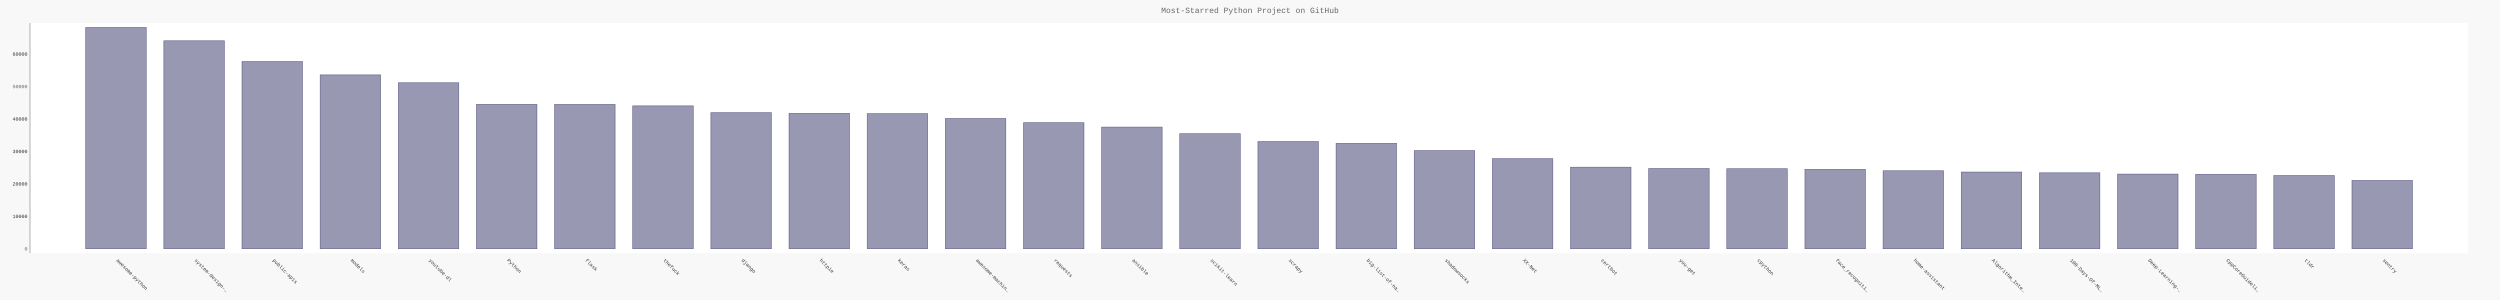
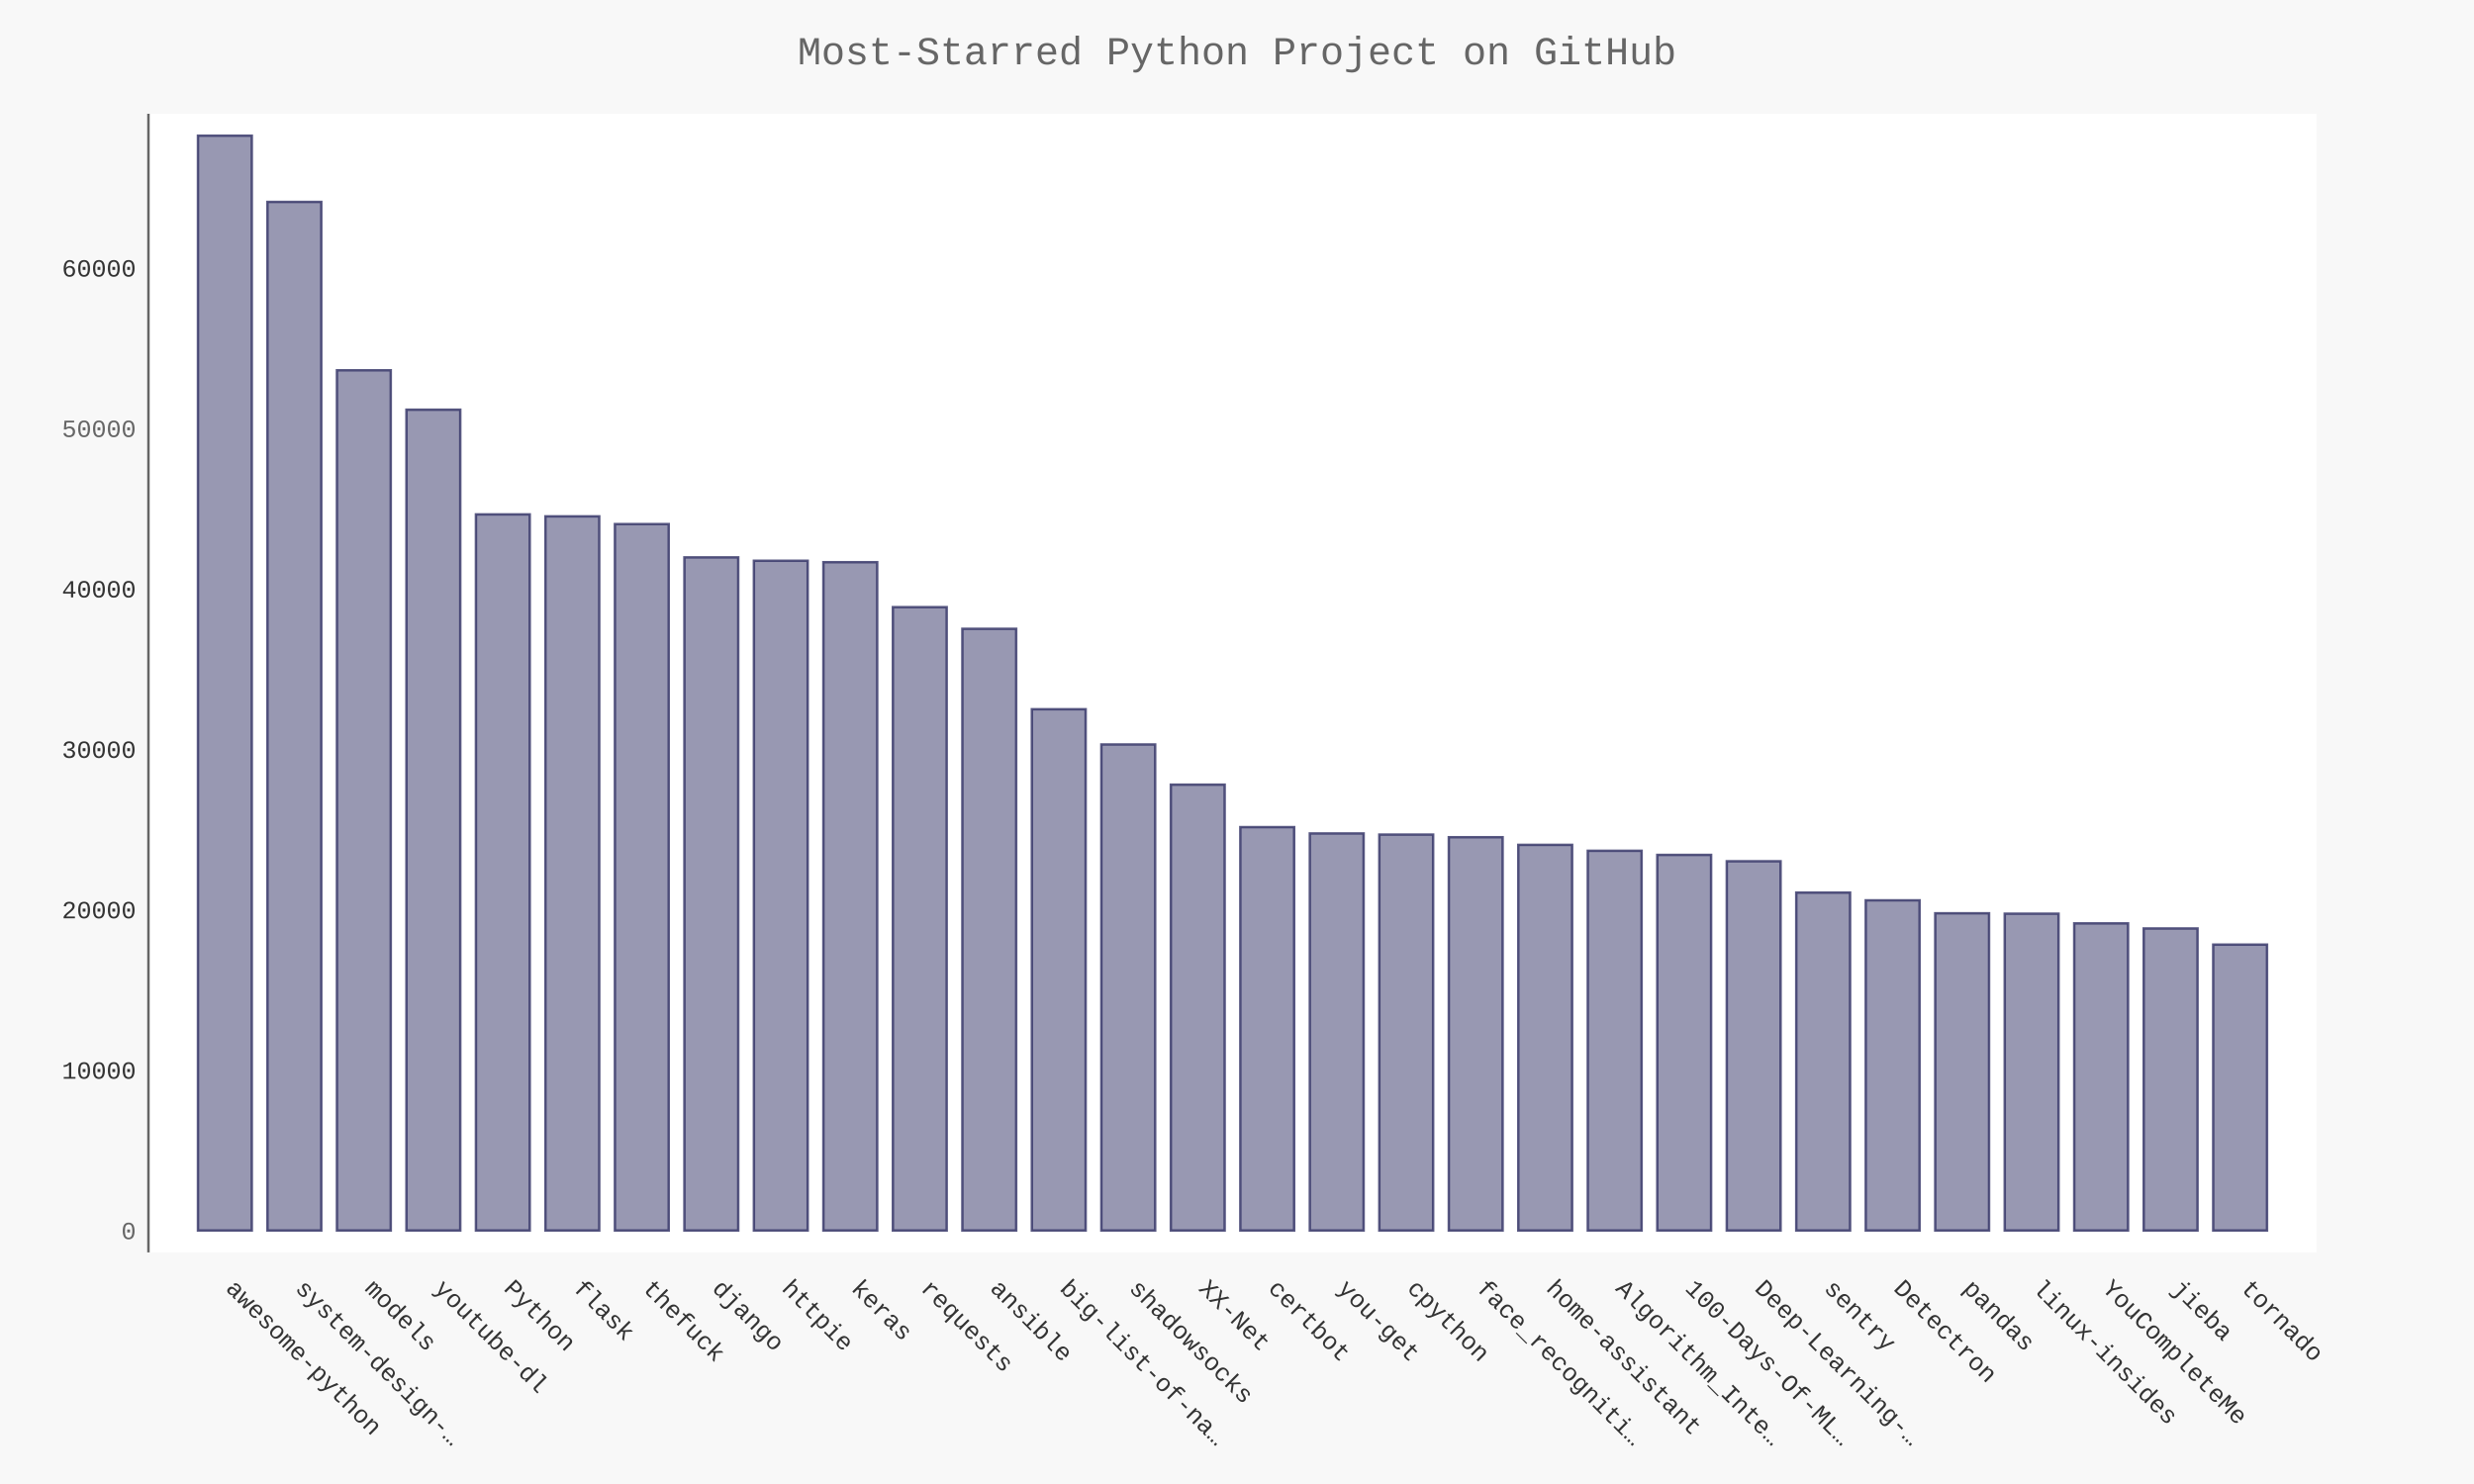
- <svg xmlns="http://www.w3.org/2000/svg" id="chart-c1a6c9a0-9662-49f1-9b62-1f0cfee34766" class="pygal-chart" viewBox="0 0 5000 600">
+ <svg xmlns="http://www.w3.org/2000/svg" xmlns:xlink="http://www.w3.org/1999/xlink" id="chart-c7cacfef-14ba-4f40-8d3f-0264dfe2c8af" class="pygal-chart" viewBox="0 0 1000 600">
  <defs>
-     <style type="text/css">#chart-c1a6c9a0-9662-49f1-9b62-1f0cfee34766{-webkit-user-select:none;-webkit-font-smoothing:antialiased;font-family:Consolas,"Liberation Mono",Menlo,Courier,monospace}#chart-c1a6c9a0-9662-49f1-9b62-1f0cfee34766 .title{font-family:Consolas,"Liberation Mono",Menlo,Courier,monospace;font-size:16px}#chart-c1a6c9a0-9662-49f1-9b62-1f0cfee34766 .legends .legend text{font-family:Consolas,"Liberation Mono",Menlo,Courier,monospace;font-size:14px}#chart-c1a6c9a0-9662-49f1-9b62-1f0cfee34766 .axis text{font-family:Consolas,"Liberation Mono",Menlo,Courier,monospace;font-size:10px}#chart-c1a6c9a0-9662-49f1-9b62-1f0cfee34766 .axis text.major{font-family:Consolas,"Liberation Mono",Menlo,Courier,monospace;font-size:10px}#chart-c1a6c9a0-9662-49f1-9b62-1f0cfee34766 .text-overlay text.value{font-family:Consolas,"Liberation Mono",Menlo,Courier,monospace;font-size:16px}#chart-c1a6c9a0-9662-49f1-9b62-1f0cfee34766 .text-overlay text.label{font-family:Consolas,"Liberation Mono",Menlo,Courier,monospace;font-size:10px}#chart-c1a6c9a0-9662-49f1-9b62-1f0cfee34766 .tooltip{font-family:Consolas,"Liberation Mono",Menlo,Courier,monospace;font-size:14px}#chart-c1a6c9a0-9662-49f1-9b62-1f0cfee34766 text.no_data{font-family:Consolas,"Liberation Mono",Menlo,Courier,monospace;font-size:64px}
- #chart-c1a6c9a0-9662-49f1-9b62-1f0cfee34766{background-color:#f8f8f8}#chart-c1a6c9a0-9662-49f1-9b62-1f0cfee34766 path,#chart-c1a6c9a0-9662-49f1-9b62-1f0cfee34766 line,#chart-c1a6c9a0-9662-49f1-9b62-1f0cfee34766 rect,#chart-c1a6c9a0-9662-49f1-9b62-1f0cfee34766 circle{-webkit-transition:250ms ease-in;-moz-transition:250ms ease-in;transition:250ms ease-in}#chart-c1a6c9a0-9662-49f1-9b62-1f0cfee34766 .graph &gt; .background{fill:#f8f8f8}#chart-c1a6c9a0-9662-49f1-9b62-1f0cfee34766 .plot &gt; .background{fill:#ffffff}#chart-c1a6c9a0-9662-49f1-9b62-1f0cfee34766 .graph{fill:#333}#chart-c1a6c9a0-9662-49f1-9b62-1f0cfee34766 text.no_data{fill:#666}#chart-c1a6c9a0-9662-49f1-9b62-1f0cfee34766 .title{fill:#666}#chart-c1a6c9a0-9662-49f1-9b62-1f0cfee34766 .legends .legend text{fill:#333}#chart-c1a6c9a0-9662-49f1-9b62-1f0cfee34766 .legends .legend:hover text{fill:#666}#chart-c1a6c9a0-9662-49f1-9b62-1f0cfee34766 .axis .line{stroke:#666}#chart-c1a6c9a0-9662-49f1-9b62-1f0cfee34766 .axis .guide.line{stroke:rgba(0,0,0,0.5)}#chart-c1a6c9a0-9662-49f1-9b62-1f0cfee34766 .axis .major.line{stroke:#333}#chart-c1a6c9a0-9662-49f1-9b62-1f0cfee34766 .axis text.major{fill:#666}#chart-c1a6c9a0-9662-49f1-9b62-1f0cfee34766 .axis.y .guides:hover .guide.line,#chart-c1a6c9a0-9662-49f1-9b62-1f0cfee34766 .line-graph .axis.x .guides:hover .guide.line,#chart-c1a6c9a0-9662-49f1-9b62-1f0cfee34766 .stackedline-graph .axis.x .guides:hover .guide.line,#chart-c1a6c9a0-9662-49f1-9b62-1f0cfee34766 .xy-graph .axis.x .guides:hover .guide.line{stroke:#666}#chart-c1a6c9a0-9662-49f1-9b62-1f0cfee34766 .axis .guides:hover text{fill:#666}#chart-c1a6c9a0-9662-49f1-9b62-1f0cfee34766 .reactive{fill-opacity:.5;stroke-opacity:.8}#chart-c1a6c9a0-9662-49f1-9b62-1f0cfee34766 .ci{stroke:#333}#chart-c1a6c9a0-9662-49f1-9b62-1f0cfee34766 .reactive.active,#chart-c1a6c9a0-9662-49f1-9b62-1f0cfee34766 .active .reactive{fill-opacity:.9;stroke-opacity:.9;stroke-width:4}#chart-c1a6c9a0-9662-49f1-9b62-1f0cfee34766 .ci .reactive.active{stroke-width:1.5}#chart-c1a6c9a0-9662-49f1-9b62-1f0cfee34766 .series text{fill:#666}#chart-c1a6c9a0-9662-49f1-9b62-1f0cfee34766 .tooltip rect{fill:#ffffff;stroke:#666;-webkit-transition:opacity 250ms ease-in;-moz-transition:opacity 250ms ease-in;transition:opacity 250ms ease-in}#chart-c1a6c9a0-9662-49f1-9b62-1f0cfee34766 .tooltip .label{fill:#333}#chart-c1a6c9a0-9662-49f1-9b62-1f0cfee34766 .tooltip .label{fill:#333}#chart-c1a6c9a0-9662-49f1-9b62-1f0cfee34766 .tooltip .legend{font-size:.8em;fill:rgba(0,0,0,0.5)}#chart-c1a6c9a0-9662-49f1-9b62-1f0cfee34766 .tooltip .x_label{font-size:.6em;fill:#666}#chart-c1a6c9a0-9662-49f1-9b62-1f0cfee34766 .tooltip .xlink{font-size:.5em;text-decoration:underline}#chart-c1a6c9a0-9662-49f1-9b62-1f0cfee34766 .tooltip .value{font-size:1.5em}#chart-c1a6c9a0-9662-49f1-9b62-1f0cfee34766 .bound{font-size:.5em}#chart-c1a6c9a0-9662-49f1-9b62-1f0cfee34766 .max-value{font-size:.75em;fill:rgba(0,0,0,0.5)}#chart-c1a6c9a0-9662-49f1-9b62-1f0cfee34766 .map-element{fill:#ffffff;stroke:rgba(0,0,0,0.5) !important}#chart-c1a6c9a0-9662-49f1-9b62-1f0cfee34766 .map-element .reactive{fill-opacity:inherit;stroke-opacity:inherit}#chart-c1a6c9a0-9662-49f1-9b62-1f0cfee34766 .color-0,#chart-c1a6c9a0-9662-49f1-9b62-1f0cfee34766 .color-0 a:visited{stroke:#333366;fill:#333366}#chart-c1a6c9a0-9662-49f1-9b62-1f0cfee34766 .text-overlay .color-0 text{fill:black}
- #chart-c1a6c9a0-9662-49f1-9b62-1f0cfee34766 text.no_data{text-anchor:middle}#chart-c1a6c9a0-9662-49f1-9b62-1f0cfee34766 .guide.line{fill:none}#chart-c1a6c9a0-9662-49f1-9b62-1f0cfee34766 .centered{text-anchor:middle}#chart-c1a6c9a0-9662-49f1-9b62-1f0cfee34766 .title{text-anchor:middle}#chart-c1a6c9a0-9662-49f1-9b62-1f0cfee34766 .legends .legend text{fill-opacity:1}#chart-c1a6c9a0-9662-49f1-9b62-1f0cfee34766 .axis.x text{text-anchor:middle}#chart-c1a6c9a0-9662-49f1-9b62-1f0cfee34766 .axis.x:not(.web) text[transform]{text-anchor:start}#chart-c1a6c9a0-9662-49f1-9b62-1f0cfee34766 .axis.x:not(.web) text[transform].backwards{text-anchor:end}#chart-c1a6c9a0-9662-49f1-9b62-1f0cfee34766 .axis.y text{text-anchor:end}#chart-c1a6c9a0-9662-49f1-9b62-1f0cfee34766 .axis.y text[transform].backwards{text-anchor:start}#chart-c1a6c9a0-9662-49f1-9b62-1f0cfee34766 .axis.y2 text{text-anchor:start}#chart-c1a6c9a0-9662-49f1-9b62-1f0cfee34766 .axis.y2 text[transform].backwards{text-anchor:end}#chart-c1a6c9a0-9662-49f1-9b62-1f0cfee34766 .axis .guide.line{stroke-dasharray:4,4}#chart-c1a6c9a0-9662-49f1-9b62-1f0cfee34766 .axis .major.guide.line{stroke-dasharray:6,6}#chart-c1a6c9a0-9662-49f1-9b62-1f0cfee34766 .horizontal .axis.y .guide.line,#chart-c1a6c9a0-9662-49f1-9b62-1f0cfee34766 .horizontal .axis.y2 .guide.line,#chart-c1a6c9a0-9662-49f1-9b62-1f0cfee34766 .vertical .axis.x .guide.line{opacity:0}#chart-c1a6c9a0-9662-49f1-9b62-1f0cfee34766 .horizontal .axis.always_show .guide.line,#chart-c1a6c9a0-9662-49f1-9b62-1f0cfee34766 .vertical .axis.always_show .guide.line{opacity:1 !important}#chart-c1a6c9a0-9662-49f1-9b62-1f0cfee34766 .axis.y .guides:hover .guide.line,#chart-c1a6c9a0-9662-49f1-9b62-1f0cfee34766 .axis.y2 .guides:hover .guide.line,#chart-c1a6c9a0-9662-49f1-9b62-1f0cfee34766 .axis.x .guides:hover .guide.line{opacity:1}#chart-c1a6c9a0-9662-49f1-9b62-1f0cfee34766 .axis .guides:hover text{opacity:1}#chart-c1a6c9a0-9662-49f1-9b62-1f0cfee34766 .nofill{fill:none}#chart-c1a6c9a0-9662-49f1-9b62-1f0cfee34766 .subtle-fill{fill-opacity:.2}#chart-c1a6c9a0-9662-49f1-9b62-1f0cfee34766 .dot{stroke-width:1px;fill-opacity:1}#chart-c1a6c9a0-9662-49f1-9b62-1f0cfee34766 .dot.active{stroke-width:5px}#chart-c1a6c9a0-9662-49f1-9b62-1f0cfee34766 .dot.negative{fill:transparent}#chart-c1a6c9a0-9662-49f1-9b62-1f0cfee34766 text,#chart-c1a6c9a0-9662-49f1-9b62-1f0cfee34766 tspan{stroke:none !important}#chart-c1a6c9a0-9662-49f1-9b62-1f0cfee34766 .series text.active{opacity:1}#chart-c1a6c9a0-9662-49f1-9b62-1f0cfee34766 .tooltip rect{fill-opacity:.95;stroke-width:.5}#chart-c1a6c9a0-9662-49f1-9b62-1f0cfee34766 .tooltip text{fill-opacity:1}#chart-c1a6c9a0-9662-49f1-9b62-1f0cfee34766 .showable{visibility:hidden}#chart-c1a6c9a0-9662-49f1-9b62-1f0cfee34766 .showable.shown{visibility:visible}#chart-c1a6c9a0-9662-49f1-9b62-1f0cfee34766 .gauge-background{fill:rgba(229,229,229,1);stroke:none}#chart-c1a6c9a0-9662-49f1-9b62-1f0cfee34766 .bg-lines{stroke:#f8f8f8;stroke-width:2px}</style>
+     <style type="text/css">#chart-c7cacfef-14ba-4f40-8d3f-0264dfe2c8af{-webkit-user-select:none;-webkit-font-smoothing:antialiased;font-family:Consolas,"Liberation Mono",Menlo,Courier,monospace}#chart-c7cacfef-14ba-4f40-8d3f-0264dfe2c8af .title{font-family:Consolas,"Liberation Mono",Menlo,Courier,monospace;font-size:16px}#chart-c7cacfef-14ba-4f40-8d3f-0264dfe2c8af .legends .legend text{font-family:Consolas,"Liberation Mono",Menlo,Courier,monospace;font-size:14px}#chart-c7cacfef-14ba-4f40-8d3f-0264dfe2c8af .axis text{font-family:Consolas,"Liberation Mono",Menlo,Courier,monospace;font-size:10px}#chart-c7cacfef-14ba-4f40-8d3f-0264dfe2c8af .axis text.major{font-family:Consolas,"Liberation Mono",Menlo,Courier,monospace;font-size:10px}#chart-c7cacfef-14ba-4f40-8d3f-0264dfe2c8af .text-overlay text.value{font-family:Consolas,"Liberation Mono",Menlo,Courier,monospace;font-size:16px}#chart-c7cacfef-14ba-4f40-8d3f-0264dfe2c8af .text-overlay text.label{font-family:Consolas,"Liberation Mono",Menlo,Courier,monospace;font-size:10px}#chart-c7cacfef-14ba-4f40-8d3f-0264dfe2c8af .tooltip{font-family:Consolas,"Liberation Mono",Menlo,Courier,monospace;font-size:14px}#chart-c7cacfef-14ba-4f40-8d3f-0264dfe2c8af text.no_data{font-family:Consolas,"Liberation Mono",Menlo,Courier,monospace;font-size:64px}
+ #chart-c7cacfef-14ba-4f40-8d3f-0264dfe2c8af{background-color:#f8f8f8}#chart-c7cacfef-14ba-4f40-8d3f-0264dfe2c8af path,#chart-c7cacfef-14ba-4f40-8d3f-0264dfe2c8af line,#chart-c7cacfef-14ba-4f40-8d3f-0264dfe2c8af rect,#chart-c7cacfef-14ba-4f40-8d3f-0264dfe2c8af circle{-webkit-transition:250ms ease-in;-moz-transition:250ms ease-in;transition:250ms ease-in}#chart-c7cacfef-14ba-4f40-8d3f-0264dfe2c8af .graph &gt; .background{fill:#f8f8f8}#chart-c7cacfef-14ba-4f40-8d3f-0264dfe2c8af .plot &gt; .background{fill:#ffffff}#chart-c7cacfef-14ba-4f40-8d3f-0264dfe2c8af .graph{fill:#333}#chart-c7cacfef-14ba-4f40-8d3f-0264dfe2c8af text.no_data{fill:#666}#chart-c7cacfef-14ba-4f40-8d3f-0264dfe2c8af .title{fill:#666}#chart-c7cacfef-14ba-4f40-8d3f-0264dfe2c8af .legends .legend text{fill:#333}#chart-c7cacfef-14ba-4f40-8d3f-0264dfe2c8af .legends .legend:hover text{fill:#666}#chart-c7cacfef-14ba-4f40-8d3f-0264dfe2c8af .axis .line{stroke:#666}#chart-c7cacfef-14ba-4f40-8d3f-0264dfe2c8af .axis .guide.line{stroke:rgba(0,0,0,0.5)}#chart-c7cacfef-14ba-4f40-8d3f-0264dfe2c8af .axis .major.line{stroke:#333}#chart-c7cacfef-14ba-4f40-8d3f-0264dfe2c8af .axis text.major{fill:#666}#chart-c7cacfef-14ba-4f40-8d3f-0264dfe2c8af .axis.y .guides:hover .guide.line,#chart-c7cacfef-14ba-4f40-8d3f-0264dfe2c8af .line-graph .axis.x .guides:hover .guide.line,#chart-c7cacfef-14ba-4f40-8d3f-0264dfe2c8af .stackedline-graph .axis.x .guides:hover .guide.line,#chart-c7cacfef-14ba-4f40-8d3f-0264dfe2c8af .xy-graph .axis.x .guides:hover .guide.line{stroke:#666}#chart-c7cacfef-14ba-4f40-8d3f-0264dfe2c8af .axis .guides:hover text{fill:#666}#chart-c7cacfef-14ba-4f40-8d3f-0264dfe2c8af .reactive{fill-opacity:.5;stroke-opacity:.8}#chart-c7cacfef-14ba-4f40-8d3f-0264dfe2c8af .ci{stroke:#333}#chart-c7cacfef-14ba-4f40-8d3f-0264dfe2c8af .reactive.active,#chart-c7cacfef-14ba-4f40-8d3f-0264dfe2c8af .active .reactive{fill-opacity:.9;stroke-opacity:.9;stroke-width:4}#chart-c7cacfef-14ba-4f40-8d3f-0264dfe2c8af .ci .reactive.active{stroke-width:1.5}#chart-c7cacfef-14ba-4f40-8d3f-0264dfe2c8af .series text{fill:#666}#chart-c7cacfef-14ba-4f40-8d3f-0264dfe2c8af .tooltip rect{fill:#ffffff;stroke:#666;-webkit-transition:opacity 250ms ease-in;-moz-transition:opacity 250ms ease-in;transition:opacity 250ms ease-in}#chart-c7cacfef-14ba-4f40-8d3f-0264dfe2c8af .tooltip .label{fill:#333}#chart-c7cacfef-14ba-4f40-8d3f-0264dfe2c8af .tooltip .label{fill:#333}#chart-c7cacfef-14ba-4f40-8d3f-0264dfe2c8af .tooltip .legend{font-size:.8em;fill:rgba(0,0,0,0.5)}#chart-c7cacfef-14ba-4f40-8d3f-0264dfe2c8af .tooltip .x_label{font-size:.6em;fill:#666}#chart-c7cacfef-14ba-4f40-8d3f-0264dfe2c8af .tooltip .xlink{font-size:.5em;text-decoration:underline}#chart-c7cacfef-14ba-4f40-8d3f-0264dfe2c8af .tooltip .value{font-size:1.5em}#chart-c7cacfef-14ba-4f40-8d3f-0264dfe2c8af .bound{font-size:.5em}#chart-c7cacfef-14ba-4f40-8d3f-0264dfe2c8af .max-value{font-size:.75em;fill:rgba(0,0,0,0.5)}#chart-c7cacfef-14ba-4f40-8d3f-0264dfe2c8af .map-element{fill:#ffffff;stroke:rgba(0,0,0,0.5) !important}#chart-c7cacfef-14ba-4f40-8d3f-0264dfe2c8af .map-element .reactive{fill-opacity:inherit;stroke-opacity:inherit}#chart-c7cacfef-14ba-4f40-8d3f-0264dfe2c8af .color-0,#chart-c7cacfef-14ba-4f40-8d3f-0264dfe2c8af .color-0 a:visited{stroke:#333366;fill:#333366}#chart-c7cacfef-14ba-4f40-8d3f-0264dfe2c8af .text-overlay .color-0 text{fill:black}
+ #chart-c7cacfef-14ba-4f40-8d3f-0264dfe2c8af text.no_data{text-anchor:middle}#chart-c7cacfef-14ba-4f40-8d3f-0264dfe2c8af .guide.line{fill:none}#chart-c7cacfef-14ba-4f40-8d3f-0264dfe2c8af .centered{text-anchor:middle}#chart-c7cacfef-14ba-4f40-8d3f-0264dfe2c8af .title{text-anchor:middle}#chart-c7cacfef-14ba-4f40-8d3f-0264dfe2c8af .legends .legend text{fill-opacity:1}#chart-c7cacfef-14ba-4f40-8d3f-0264dfe2c8af .axis.x text{text-anchor:middle}#chart-c7cacfef-14ba-4f40-8d3f-0264dfe2c8af .axis.x:not(.web) text[transform]{text-anchor:start}#chart-c7cacfef-14ba-4f40-8d3f-0264dfe2c8af .axis.x:not(.web) text[transform].backwards{text-anchor:end}#chart-c7cacfef-14ba-4f40-8d3f-0264dfe2c8af .axis.y text{text-anchor:end}#chart-c7cacfef-14ba-4f40-8d3f-0264dfe2c8af .axis.y text[transform].backwards{text-anchor:start}#chart-c7cacfef-14ba-4f40-8d3f-0264dfe2c8af .axis.y2 text{text-anchor:start}#chart-c7cacfef-14ba-4f40-8d3f-0264dfe2c8af .axis.y2 text[transform].backwards{text-anchor:end}#chart-c7cacfef-14ba-4f40-8d3f-0264dfe2c8af .axis .guide.line{stroke-dasharray:4,4}#chart-c7cacfef-14ba-4f40-8d3f-0264dfe2c8af .axis .major.guide.line{stroke-dasharray:6,6}#chart-c7cacfef-14ba-4f40-8d3f-0264dfe2c8af .horizontal .axis.y .guide.line,#chart-c7cacfef-14ba-4f40-8d3f-0264dfe2c8af .horizontal .axis.y2 .guide.line,#chart-c7cacfef-14ba-4f40-8d3f-0264dfe2c8af .vertical .axis.x .guide.line{opacity:0}#chart-c7cacfef-14ba-4f40-8d3f-0264dfe2c8af .horizontal .axis.always_show .guide.line,#chart-c7cacfef-14ba-4f40-8d3f-0264dfe2c8af .vertical .axis.always_show .guide.line{opacity:1 !important}#chart-c7cacfef-14ba-4f40-8d3f-0264dfe2c8af .axis.y .guides:hover .guide.line,#chart-c7cacfef-14ba-4f40-8d3f-0264dfe2c8af .axis.y2 .guides:hover .guide.line,#chart-c7cacfef-14ba-4f40-8d3f-0264dfe2c8af .axis.x .guides:hover .guide.line{opacity:1}#chart-c7cacfef-14ba-4f40-8d3f-0264dfe2c8af .axis .guides:hover text{opacity:1}#chart-c7cacfef-14ba-4f40-8d3f-0264dfe2c8af .nofill{fill:none}#chart-c7cacfef-14ba-4f40-8d3f-0264dfe2c8af .subtle-fill{fill-opacity:.2}#chart-c7cacfef-14ba-4f40-8d3f-0264dfe2c8af .dot{stroke-width:1px;fill-opacity:1}#chart-c7cacfef-14ba-4f40-8d3f-0264dfe2c8af .dot.active{stroke-width:5px}#chart-c7cacfef-14ba-4f40-8d3f-0264dfe2c8af .dot.negative{fill:transparent}#chart-c7cacfef-14ba-4f40-8d3f-0264dfe2c8af text,#chart-c7cacfef-14ba-4f40-8d3f-0264dfe2c8af tspan{stroke:none !important}#chart-c7cacfef-14ba-4f40-8d3f-0264dfe2c8af .series text.active{opacity:1}#chart-c7cacfef-14ba-4f40-8d3f-0264dfe2c8af .tooltip rect{fill-opacity:.95;stroke-width:.5}#chart-c7cacfef-14ba-4f40-8d3f-0264dfe2c8af .tooltip text{fill-opacity:1}#chart-c7cacfef-14ba-4f40-8d3f-0264dfe2c8af .showable{visibility:hidden}#chart-c7cacfef-14ba-4f40-8d3f-0264dfe2c8af .showable.shown{visibility:visible}#chart-c7cacfef-14ba-4f40-8d3f-0264dfe2c8af .gauge-background{fill:rgba(229,229,229,1);stroke:none}#chart-c7cacfef-14ba-4f40-8d3f-0264dfe2c8af .bg-lines{stroke:#f8f8f8;stroke-width:2px}</style>
  </defs>
  <g class="graph bar-graph vertical">
-     <rect class="background" height="600" width="5000" x="0" y="0" />
+     <rect class="background" height="600" width="1000" x="0" y="0" />
    <g class="plot" transform="translate(60, 46)">
-       <rect class="background" height="460.36" width="4876.36" x="0" y="0" />
+       <rect class="background" height="460.36" width="876.36" x="0" y="0" />
      <g class="axis y">
        <g class="guides">
          <text class="major" x="-5" y="455.007">0</text>
        </g>
        <g class="guides">
-           <text class="" x="-5" y="390.085">10000</text>
-         </g>
-         <g class="guides">
-           <text class="" x="-5" y="325.162">20000</text>
-         </g>
-         <g class="guides">
-           <text class="" x="-5" y="260.24">30000</text>
-         </g>
-         <g class="guides">
-           <text class="" x="-5" y="195.318">40000</text>
-         </g>
-         <g class="guides">
-           <text class="major" x="-5" y="130.395">50000</text>
-         </g>
-         <g class="guides">
-           <text class="" x="-5" y="65.473">60000</text>
+           <text class="" x="-5" y="390.143">10000</text>
+         </g>
+         <g class="guides">
+           <text class="" x="-5" y="325.278">20000</text>
+         </g>
+         <g class="guides">
+           <text class="" x="-5" y="260.414">30000</text>
+         </g>
+         <g class="guides">
+           <text class="" x="-5" y="195.55">40000</text>
+         </g>
+         <g class="guides">
+           <text class="major" x="-5" y="130.685">50000</text>
+         </g>
+         <g class="guides">
+           <text class="" x="-5" y="65.821">60000</text>
        </g>
      </g>
      <g class="axis x">
        <path class="line" d="M0 0 v460.36" />
        <g class="guides">
-           <path class="guide line" d="M171.923 0 v460.36" />
-           <text class="" x="171.923" y="475.36" transform="rotate(45 171.923 475.3604)">awesome-python</text>
-         </g>
-         <g class="guides">
-           <path class="guide line" d="M328.217 0 v460.36" />
-           <text class="" x="328.217" y="475.36" transform="rotate(45 328.2166 475.3604)">system-design-…</text>
-         </g>
-         <g class="guides">
-           <path class="guide line" d="M484.51 0 v460.36" />
-           <text class="" x="484.51" y="475.36" transform="rotate(45 484.5102 475.3604)">public-apis</text>
-         </g>
-         <g class="guides">
-           <path class="guide line" d="M640.804 0 v460.36" />
-           <text class="" x="640.804" y="475.36" transform="rotate(45 640.8038 475.3604)">models</text>
-         </g>
-         <g class="guides">
-           <path class="guide line" d="M797.097 0 v460.36" />
-           <text class="" x="797.097" y="475.36" transform="rotate(45 797.0974 475.3604)">youtube-dl</text>
-         </g>
-         <g class="guides">
-           <path class="guide line" d="M953.391 0 v460.36" />
-           <text class="" x="953.391" y="475.36" transform="rotate(45 953.391 475.3604)">Python</text>
-         </g>
-         <g class="guides">
-           <path class="guide line" d="M1109.685 0 v460.36" />
-           <text class="" x="1109.685" y="475.36" transform="rotate(45 1109.685 475.3604)">flask</text>
-         </g>
-         <g class="guides">
-           <path class="guide line" d="M1265.978 0 v460.36" />
-           <text class="" x="1265.978" y="475.36" transform="rotate(45 1265.978 475.3604)">thefuck</text>
-         </g>
-         <g class="guides">
-           <path class="guide line" d="M1422.272 0 v460.36" />
-           <text class="" x="1422.272" y="475.36" transform="rotate(45 1422.272 475.3604)">django</text>
-         </g>
-         <g class="guides">
-           <path class="guide line" d="M1578.565 0 v460.36" />
-           <text class="" x="1578.565" y="475.36" transform="rotate(45 1578.565 475.3604)">httpie</text>
-         </g>
-         <g class="guides">
-           <path class="guide line" d="M1734.859 0 v460.36" />
-           <text class="" x="1734.859" y="475.36" transform="rotate(45 1734.859 475.3604)">keras</text>
-         </g>
-         <g class="guides">
-           <path class="guide line" d="M1891.153 0 v460.36" />
-           <text class="" x="1891.153" y="475.36" transform="rotate(45 1891.153 475.3604)">awesome-machin…</text>
-         </g>
-         <g class="guides">
-           <path class="guide line" d="M2047.446 0 v460.36" />
-           <text class="" x="2047.446" y="475.36" transform="rotate(45 2047.446 475.3604)">requests</text>
-         </g>
-         <g class="guides">
-           <path class="guide line" d="M2203.74 0 v460.36" />
-           <text class="" x="2203.74" y="475.36" transform="rotate(45 2203.74 475.3604)">ansible</text>
-         </g>
-         <g class="guides">
-           <path class="guide line" d="M2360.033 0 v460.36" />
-           <text class="" x="2360.033" y="475.36" transform="rotate(45 2360.033 475.3604)">scikit-learn</text>
-         </g>
-         <g class="guides">
-           <path class="guide line" d="M2516.327 0 v460.36" />
-           <text class="" x="2516.327" y="475.36" transform="rotate(45 2516.327 475.3604)">scrapy</text>
-         </g>
-         <g class="guides">
-           <path class="guide line" d="M2672.621 0 v460.36" />
-           <text class="" x="2672.621" y="475.36" transform="rotate(45 2672.621 475.3604)">big-list-of-na…</text>
-         </g>
-         <g class="guides">
-           <path class="guide line" d="M2828.914 0 v460.36" />
-           <text class="" x="2828.914" y="475.36" transform="rotate(45 2828.914 475.3604)">shadowsocks</text>
-         </g>
-         <g class="guides">
-           <path class="guide line" d="M2985.208 0 v460.36" />
-           <text class="" x="2985.208" y="475.36" transform="rotate(45 2985.208 475.3604)">XX-Net</text>
-         </g>
-         <g class="guides">
-           <path class="guide line" d="M3141.501 0 v460.36" />
-           <text class="" x="3141.501" y="475.36" transform="rotate(45 3141.501 475.3604)">certbot</text>
-         </g>
-         <g class="guides">
-           <path class="guide line" d="M3297.795 0 v460.36" />
-           <text class="" x="3297.795" y="475.36" transform="rotate(45 3297.795 475.3604)">you-get</text>
-         </g>
-         <g class="guides">
-           <path class="guide line" d="M3454.089 0 v460.36" />
-           <text class="" x="3454.089" y="475.36" transform="rotate(45 3454.089 475.3604)">cpython</text>
-         </g>
-         <g class="guides">
-           <path class="guide line" d="M3610.382 0 v460.36" />
-           <text class="" x="3610.382" y="475.36" transform="rotate(45 3610.382 475.3604)">face_recogniti…</text>
-         </g>
-         <g class="guides">
-           <path class="guide line" d="M3766.676 0 v460.36" />
-           <text class="" x="3766.676" y="475.36" transform="rotate(45 3766.676 475.3604)">home-assistant</text>
-         </g>
-         <g class="guides">
-           <path class="guide line" d="M3922.969 0 v460.36" />
-           <text class="" x="3922.969" y="475.36" transform="rotate(45 3922.969 475.3604)">Algorithm_Inte…</text>
-         </g>
-         <g class="guides">
-           <path class="guide line" d="M4079.263 0 v460.36" />
-           <text class="" x="4079.263" y="475.36" transform="rotate(45 4079.263 475.3604)">100-Days-Of-ML…</text>
-         </g>
-         <g class="guides">
-           <path class="guide line" d="M4235.557 0 v460.36" />
-           <text class="" x="4235.557" y="475.36" transform="rotate(45 4235.557 475.3604)">Deep-Learning-…</text>
-         </g>
-         <g class="guides">
-           <path class="guide line" d="M4391.85 0 v460.36" />
-           <text class="" x="4391.85" y="475.36" transform="rotate(45 4391.85 475.3604)">CppCoreGuideli…</text>
-         </g>
-         <g class="guides">
-           <path class="guide line" d="M4548.144 0 v460.36" />
-           <text class="" x="4548.144" y="475.36" transform="rotate(45 4548.144 475.3604)">tldr</text>
-         </g>
-         <g class="guides">
-           <path class="guide line" d="M4704.437 0 v460.36" />
-           <text class="" x="4704.437" y="475.36" transform="rotate(45 4704.437 475.3604)">sentry</text>
+           <path class="guide line" d="M30.897 0 v460.36" />
+           <text class="" x="30.897" y="475.36" transform="rotate(45 30.89732 475.3604)">awesome-python</text>
+         </g>
+         <g class="guides">
+           <path class="guide line" d="M58.986 0 v460.36" />
+           <text class="" x="58.986" y="475.36" transform="rotate(45 58.9858 475.3604)">system-design-…</text>
+         </g>
+         <g class="guides">
+           <path class="guide line" d="M87.074 0 v460.36" />
+           <text class="" x="87.074" y="475.36" transform="rotate(45 87.07427 475.3604)">models</text>
+         </g>
+         <g class="guides">
+           <path class="guide line" d="M115.163 0 v460.36" />
+           <text class="" x="115.163" y="475.36" transform="rotate(45 115.1627 475.3604)">youtube-dl</text>
+         </g>
+         <g class="guides">
+           <path class="guide line" d="M143.251 0 v460.36" />
+           <text class="" x="143.251" y="475.36" transform="rotate(45 143.2512 475.3604)">Python</text>
+         </g>
+         <g class="guides">
+           <path class="guide line" d="M171.34 0 v460.36" />
+           <text class="" x="171.34" y="475.36" transform="rotate(45 171.3397 475.3604)">flask</text>
+         </g>
+         <g class="guides">
+           <path class="guide line" d="M199.428 0 v460.36" />
+           <text class="" x="199.428" y="475.36" transform="rotate(45 199.4282 475.3604)">thefuck</text>
+         </g>
+         <g class="guides">
+           <path class="guide line" d="M227.517 0 v460.36" />
+           <text class="" x="227.517" y="475.36" transform="rotate(45 227.5166 475.3604)">django</text>
+         </g>
+         <g class="guides">
+           <path class="guide line" d="M255.605 0 v460.36" />
+           <text class="" x="255.605" y="475.36" transform="rotate(45 255.6051 475.3604)">httpie</text>
+         </g>
+         <g class="guides">
+           <path class="guide line" d="M283.694 0 v460.36" />
+           <text class="" x="283.694" y="475.36" transform="rotate(45 283.6936 475.3604)">keras</text>
+         </g>
+         <g class="guides">
+           <path class="guide line" d="M311.782 0 v460.36" />
+           <text class="" x="311.782" y="475.36" transform="rotate(45 311.7821 475.3604)">requests</text>
+         </g>
+         <g class="guides">
+           <path class="guide line" d="M339.871 0 v460.36" />
+           <text class="" x="339.871" y="475.36" transform="rotate(45 339.8705 475.3604)">ansible</text>
+         </g>
+         <g class="guides">
+           <path class="guide line" d="M367.959 0 v460.36" />
+           <text class="" x="367.959" y="475.36" transform="rotate(45 367.959 475.3604)">big-list-of-na…</text>
+         </g>
+         <g class="guides">
+           <path class="guide line" d="M396.047 0 v460.36" />
+           <text class="" x="396.047" y="475.36" transform="rotate(45 396.0475 475.3604)">shadowsocks</text>
+         </g>
+         <g class="guides">
+           <path class="guide line" d="M424.136 0 v460.36" />
+           <text class="" x="424.136" y="475.36" transform="rotate(45 424.136 475.3604)">XX-Net</text>
+         </g>
+         <g class="guides">
+           <path class="guide line" d="M452.224 0 v460.36" />
+           <text class="" x="452.224" y="475.36" transform="rotate(45 452.2244 475.3604)">certbot</text>
+         </g>
+         <g class="guides">
+           <path class="guide line" d="M480.313 0 v460.36" />
+           <text class="" x="480.313" y="475.36" transform="rotate(45 480.3129 475.3604)">you-get</text>
+         </g>
+         <g class="guides">
+           <path class="guide line" d="M508.401 0 v460.36" />
+           <text class="" x="508.401" y="475.36" transform="rotate(45 508.4014 475.3604)">cpython</text>
+         </g>
+         <g class="guides">
+           <path class="guide line" d="M536.49 0 v460.36" />
+           <text class="" x="536.49" y="475.36" transform="rotate(45 536.4899 475.3604)">face_recogniti…</text>
+         </g>
+         <g class="guides">
+           <path class="guide line" d="M564.578 0 v460.36" />
+           <text class="" x="564.578" y="475.36" transform="rotate(45 564.5783 475.3604)">home-assistant</text>
+         </g>
+         <g class="guides">
+           <path class="guide line" d="M592.667 0 v460.36" />
+           <text class="" x="592.667" y="475.36" transform="rotate(45 592.6668 475.3604)">Algorithm_Inte…</text>
+         </g>
+         <g class="guides">
+           <path class="guide line" d="M620.755 0 v460.36" />
+           <text class="" x="620.755" y="475.36" transform="rotate(45 620.7553 475.3604)">100-Days-Of-ML…</text>
+         </g>
+         <g class="guides">
+           <path class="guide line" d="M648.844 0 v460.36" />
+           <text class="" x="648.844" y="475.36" transform="rotate(45 648.8438 475.3604)">Deep-Learning-…</text>
+         </g>
+         <g class="guides">
+           <path class="guide line" d="M676.932 0 v460.36" />
+           <text class="" x="676.932" y="475.36" transform="rotate(45 676.9322 475.3604)">sentry</text>
+         </g>
+         <g class="guides">
+           <path class="guide line" d="M705.021 0 v460.36" />
+           <text class="" x="705.021" y="475.36" transform="rotate(45 705.0207 475.3604)">Detectron</text>
+         </g>
+         <g class="guides">
+           <path class="guide line" d="M733.109 0 v460.36" />
+           <text class="" x="733.109" y="475.36" transform="rotate(45 733.1092 475.3604)">pandas</text>
+         </g>
+         <g class="guides">
+           <path class="guide line" d="M761.198 0 v460.36" />
+           <text class="" x="761.198" y="475.36" transform="rotate(45 761.1976 475.3604)">linux-insides</text>
+         </g>
+         <g class="guides">
+           <path class="guide line" d="M789.286 0 v460.36" />
+           <text class="" x="789.286" y="475.36" transform="rotate(45 789.2861 475.3604)">YouCompleteMe</text>
+         </g>
+         <g class="guides">
+           <path class="guide line" d="M817.375 0 v460.36" />
+           <text class="" x="817.375" y="475.36" transform="rotate(45 817.3746 475.3604)">jieba</text>
+         </g>
+         <g class="guides">
+           <path class="guide line" d="M845.463 0 v460.36" />
+           <text class="" x="845.463" y="475.36" transform="rotate(45 845.4631 475.3604)">tornado</text>
        </g>
      </g>
      <g class="series serie-0 color-0">
        <g class="bars">
          <g class="bar">
-             <rect class="rect reactive tooltip-trigger" height="442.654" rx="0" ry="0" width="121.034" x="111.406" y="8.853" />
-           </g>
-           <g class="bar">
-             <rect class="rect reactive tooltip-trigger" height="415.913" rx="0" ry="0" width="121.034" x="267.7" y="35.595" />
-           </g>
-           <g class="bar">
-             <rect class="rect reactive tooltip-trigger" height="374.492" rx="0" ry="0" width="121.034" x="423.993" y="77.015" />
-           </g>
-           <g class="bar">
-             <rect class="rect reactive tooltip-trigger" height="347.738" rx="0" ry="0" width="121.034" x="580.287" y="103.77" />
-           </g>
-           <g class="bar">
-             <rect class="rect reactive tooltip-trigger" height="331.955" rx="0" ry="0" width="121.034" x="736.58" y="119.552" />
-           </g>
-           <g class="bar">
-             <rect class="rect reactive tooltip-trigger" height="288.931" rx="0" ry="0" width="121.034" x="892.874" y="162.576" />
-           </g>
-           <g class="bar">
-             <rect class="rect reactive tooltip-trigger" height="288.846" rx="0" ry="0" width="121.034" x="1049.168" y="162.661" />
-           </g>
-           <g class="bar">
-             <rect class="rect reactive tooltip-trigger" height="285.756" rx="0" ry="0" width="121.034" x="1205.461" y="165.751" />
-           </g>
-           <g class="bar">
-             <rect class="rect reactive tooltip-trigger" height="272.265" rx="0" ry="0" width="121.034" x="1361.755" y="179.242" />
-           </g>
-           <g class="bar">
-             <rect class="rect reactive tooltip-trigger" height="270.902" rx="0" ry="0" width="121.034" x="1518.048" y="180.605" />
-           </g>
-           <g class="bar">
-             <rect class="rect reactive tooltip-trigger" height="270.279" rx="0" ry="0" width="121.034" x="1674.342" y="181.229" />
-           </g>
-           <g class="bar">
-             <rect class="rect reactive tooltip-trigger" height="260.56" rx="0" ry="0" width="121.034" x="1830.636" y="190.948" />
-           </g>
-           <g class="bar">
-             <rect class="rect reactive tooltip-trigger" height="252.146" rx="0" ry="0" width="121.034" x="1986.929" y="199.362" />
-           </g>
-           <g class="bar">
-             <rect class="rect reactive tooltip-trigger" height="243.375" rx="0" ry="0" width="121.034" x="2143.223" y="208.133" />
-           </g>
-           <g class="bar">
-             <rect class="rect reactive tooltip-trigger" height="230.124" rx="0" ry="0" width="121.034" x="2299.517" y="221.383" />
-           </g>
-           <g class="bar">
-             <rect class="rect reactive tooltip-trigger" height="214.51" rx="0" ry="0" width="121.034" x="2455.81" y="236.997" />
-           </g>
-           <g class="bar">
-             <rect class="rect reactive tooltip-trigger" height="210.927" rx="0" ry="0" width="121.034" x="2612.104" y="240.581" />
-           </g>
-           <g class="bar">
-             <rect class="rect reactive tooltip-trigger" height="196.364" rx="0" ry="0" width="121.034" x="2768.397" y="255.143" />
-           </g>
-           <g class="bar">
-             <rect class="rect reactive tooltip-trigger" height="180.277" rx="0" ry="0" width="121.034" x="2924.691" y="271.231" />
-           </g>
-           <g class="bar">
-             <rect class="rect reactive tooltip-trigger" height="163.202" rx="0" ry="0" width="121.034" x="3080.985" y="288.305" />
-           </g>
-           <g class="bar">
-             <rect class="rect reactive tooltip-trigger" height="160.56" rx="0" ry="0" width="121.034" x="3237.278" y="290.948" />
-           </g>
-           <g class="bar">
-             <rect class="rect reactive tooltip-trigger" height="160.086" rx="0" ry="0" width="121.034" x="3393.572" y="291.422" />
-           </g>
-           <g class="bar">
-             <rect class="rect reactive tooltip-trigger" height="158.917" rx="0" ry="0" width="121.034" x="3549.865" y="292.59" />
-           </g>
-           <g class="bar">
-             <rect class="rect reactive tooltip-trigger" height="155.957" rx="0" ry="0" width="121.034" x="3706.159" y="295.551" />
-           </g>
-           <g class="bar">
-             <rect class="rect reactive tooltip-trigger" height="153.477" rx="0" ry="0" width="121.034" x="3862.453" y="298.031" />
-           </g>
-           <g class="bar">
-             <rect class="rect reactive tooltip-trigger" height="151.867" rx="0" ry="0" width="121.034" x="4018.746" y="299.641" />
-           </g>
-           <g class="bar">
-             <rect class="rect reactive tooltip-trigger" height="149.393" rx="0" ry="0" width="121.034" x="4175.04" y="302.114" />
-           </g>
-           <g class="bar">
-             <rect class="rect reactive tooltip-trigger" height="149.042" rx="0" ry="0" width="121.034" x="4331.333" y="302.465" />
-           </g>
-           <g class="bar">
-             <rect class="rect reactive tooltip-trigger" height="146.491" rx="0" ry="0" width="121.034" x="4487.627" y="305.016" />
-           </g>
-           <g class="bar">
-             <rect class="rect reactive tooltip-trigger" height="136.688" rx="0" ry="0" width="121.034" x="4643.921" y="314.82" />
+             <a target="_blank" xlink:href="https://github.com/vinta/awesome-python">
+               <rect class="rect reactive tooltip-trigger" height="442.654" rx="0" ry="0" width="21.752" x="20.021" y="8.853" />
+             </a>
+           </g>
+           <g class="bar">
+             <a target="_blank" xlink:href="https://github.com/donnemartin/system-design-primer">
+               <rect class="rect reactive tooltip-trigger" height="415.872" rx="0" ry="0" width="21.752" x="48.11" y="35.636" />
+             </a>
+           </g>
+           <g class="bar">
+             <a target="_blank" xlink:href="https://github.com/tensorflow/models">
+               <rect class="rect reactive tooltip-trigger" height="347.803" rx="0" ry="0" width="21.752" x="76.198" y="103.704" />
+             </a>
+           </g>
+           <g class="bar">
+             <a target="_blank" xlink:href="https://github.com/ytdl-org/youtube-dl">
+               <rect class="rect reactive tooltip-trigger" height="331.866" rx="0" ry="0" width="21.752" x="104.287" y="119.642" />
+             </a>
+           </g>
+           <g class="bar">
+             <a target="_blank" xlink:href="https://github.com/TheAlgorithms/Python">
+               <rect class="rect reactive tooltip-trigger" height="289.535" rx="0" ry="0" width="21.752" x="132.375" y="161.972" />
+             </a>
+           </g>
+           <g class="bar">
+             <a target="_blank" xlink:href="https://github.com/pallets/flask">
+               <rect class="rect reactive tooltip-trigger" height="288.744" rx="0" ry="0" width="21.752" x="160.464" y="162.763" />
+             </a>
+           </g>
+           <g class="bar">
+             <a target="_blank" xlink:href="https://github.com/nvbn/thefuck">
+               <rect class="rect reactive tooltip-trigger" height="285.617" rx="0" ry="0" width="21.752" x="188.552" y="165.89" />
+             </a>
+           </g>
+           <g class="bar">
+             <a target="_blank" xlink:href="https://github.com/django/django">
+               <rect class="rect reactive tooltip-trigger" height="272.165" rx="0" ry="0" width="21.752" x="216.641" y="179.343" />
+             </a>
+           </g>
+           <g class="bar">
+             <a target="_blank" xlink:href="https://github.com/jakubroztocil/httpie">
+               <rect class="rect reactive tooltip-trigger" height="270.796" rx="0" ry="0" width="21.752" x="244.729" y="180.711" />
+             </a>
+           </g>
+           <g class="bar">
+             <a target="_blank" xlink:href="https://github.com/keras-team/keras">
+               <rect class="rect reactive tooltip-trigger" height="270.212" rx="0" ry="0" width="21.752" x="272.818" y="181.295" />
+             </a>
+           </g>
+           <g class="bar">
+             <a target="_blank" xlink:href="https://github.com/kennethreitz/requests">
+               <rect class="rect reactive tooltip-trigger" height="252.031" rx="0" ry="0" width="21.752" x="300.906" y="199.477" />
+             </a>
+           </g>
+           <g class="bar">
+             <a target="_blank" xlink:href="https://github.com/ansible/ansible">
+               <rect class="rect reactive tooltip-trigger" height="243.274" rx="0" ry="0" width="21.752" x="328.995" y="208.233" />
+             </a>
+           </g>
+           <g class="bar">
+             <a target="_blank" xlink:href="https://github.com/minimaxir/big-list-of-naughty-strings">
+               <rect class="rect reactive tooltip-trigger" height="210.757" rx="0" ry="0" width="21.752" x="357.083" y="240.75" />
+             </a>
+           </g>
+           <g class="bar">
+             <a target="_blank" xlink:href="https://github.com/shadowsocks/shadowsocks">
+               <rect class="rect reactive tooltip-trigger" height="196.513" rx="0" ry="0" width="21.752" x="385.172" y="254.994" />
+             </a>
+           </g>
+           <g class="bar">
+             <a target="_blank" xlink:href="https://github.com/XX-net/XX-Net">
+               <rect class="rect reactive tooltip-trigger" height="180.265" rx="0" ry="0" width="21.752" x="413.26" y="271.243" />
+             </a>
+           </g>
+           <g class="bar">
+             <a target="_blank" xlink:href="https://github.com/certbot/certbot">
+               <rect class="rect reactive tooltip-trigger" height="163.095" rx="0" ry="0" width="21.752" x="441.349" y="288.412" />
+             </a>
+           </g>
+           <g class="bar">
+             <a target="_blank" xlink:href="https://github.com/soimort/you-get">
+               <rect class="rect reactive tooltip-trigger" height="160.539" rx="0" ry="0" width="21.752" x="469.437" y="290.968" />
+             </a>
+           </g>
+           <g class="bar">
+             <a target="_blank" xlink:href="https://github.com/python/cpython">
+               <rect class="rect reactive tooltip-trigger" height="160.079" rx="0" ry="0" width="21.752" x="497.526" y="291.428" />
+             </a>
+           </g>
+           <g class="bar">
+             <a target="_blank" xlink:href="https://github.com/ageitgey/face_recognition">
+               <rect class="rect reactive tooltip-trigger" height="159.015" rx="0" ry="0" width="21.752" x="525.614" y="292.492" />
+             </a>
+           </g>
+           <g class="bar">
+             <a target="_blank" xlink:href="https://github.com/home-assistant/home-assistant">
+               <rect class="rect reactive tooltip-trigger" height="155.928" rx="0" ry="0" width="21.752" x="553.702" y="295.58" />
+             </a>
+           </g>
+           <g class="bar">
+             <a target="_blank" xlink:href="https://github.com/imhuay/Algorithm_Interview_Notes-Chinese">
+               <rect class="rect reactive tooltip-trigger" height="153.534" rx="0" ry="0" width="21.752" x="581.791" y="297.973" />
+             </a>
+           </g>
+           <g class="bar">
+             <a target="_blank" xlink:href="https://github.com/Avik-Jain/100-Days-Of-ML-Code">
+               <rect class="rect reactive tooltip-trigger" height="151.867" rx="0" ry="0" width="21.752" x="609.879" y="299.64" />
+             </a>
+           </g>
+           <g class="bar">
+             <a target="_blank" xlink:href="https://github.com/floodsung/Deep-Learning-Papers-Reading-Roadmap">
+               <rect class="rect reactive tooltip-trigger" height="149.292" rx="0" ry="0" width="21.752" x="637.968" y="302.215" />
+             </a>
+           </g>
+           <g class="bar">
+             <a target="_blank" xlink:href="https://github.com/getsentry/sentry">
+               <rect class="rect reactive tooltip-trigger" height="136.611" rx="0" ry="0" width="21.752" x="666.056" y="314.896" />
+             </a>
+           </g>
+           <g class="bar">
+             <a target="_blank" xlink:href="https://github.com/facebookresearch/Detectron">
+               <rect class="rect reactive tooltip-trigger" height="133.497" rx="0" ry="0" width="21.752" x="694.145" y="318.01" />
+             </a>
+           </g>
+           <g class="bar">
+             <a target="_blank" xlink:href="https://github.com/pandas-dev/pandas">
+               <rect class="rect reactive tooltip-trigger" height="128.263" rx="0" ry="0" width="21.752" x="722.233" y="323.244" />
+             </a>
+           </g>
+           <g class="bar">
+             <a target="_blank" xlink:href="https://github.com/0xAX/linux-insides">
+               <rect class="rect reactive tooltip-trigger" height="128.094" rx="0" ry="0" width="21.752" x="750.322" y="323.413" />
+             </a>
+           </g>
+           <g class="bar">
+             <a target="_blank" xlink:href="https://github.com/Valloric/YouCompleteMe">
+               <rect class="rect reactive tooltip-trigger" height="124.183" rx="0" ry="0" width="21.752" x="778.41" y="327.324" />
+             </a>
+           </g>
+           <g class="bar">
+             <a target="_blank" xlink:href="https://github.com/fxsjy/jieba">
+               <rect class="rect reactive tooltip-trigger" height="122.12" rx="0" ry="0" width="21.752" x="806.499" y="329.387" />
+             </a>
+           </g>
+           <g class="bar">
+             <a target="_blank" xlink:href="https://github.com/tornadoweb/tornado">
+               <rect class="rect reactive tooltip-trigger" height="115.595" rx="0" ry="0" width="21.752" x="834.587" y="335.912" />
+             </a>
          </g>
        </g>
      </g>
    </g>
    <g class="titles">
-       <text class="title plot_title" x="2500.0" y="26">Most-Starred Python Project on GitHub</text>
+       <text class="title plot_title" x="500.0" y="26">Most-Starred Python Project on GitHub</text>
    </g>
    <g class="plot overlay" transform="translate(60, 46)">
      <g class="series serie-0 color-0" />
    </g>
    <g class="plot text-overlay" transform="translate(60, 46)">
      <g class="series serie-0 color-0" />
    </g>
    <g class="plot tooltip-overlay" transform="translate(60, 46)">
      <g class="tooltip" style="opacity: 0" transform="translate(0 0)">
        <rect class="tooltip-box" height="0" rx="0" ry="0" width="0" />
        <g class="text" />
      </g>
    </g>
  </g>
</svg>
